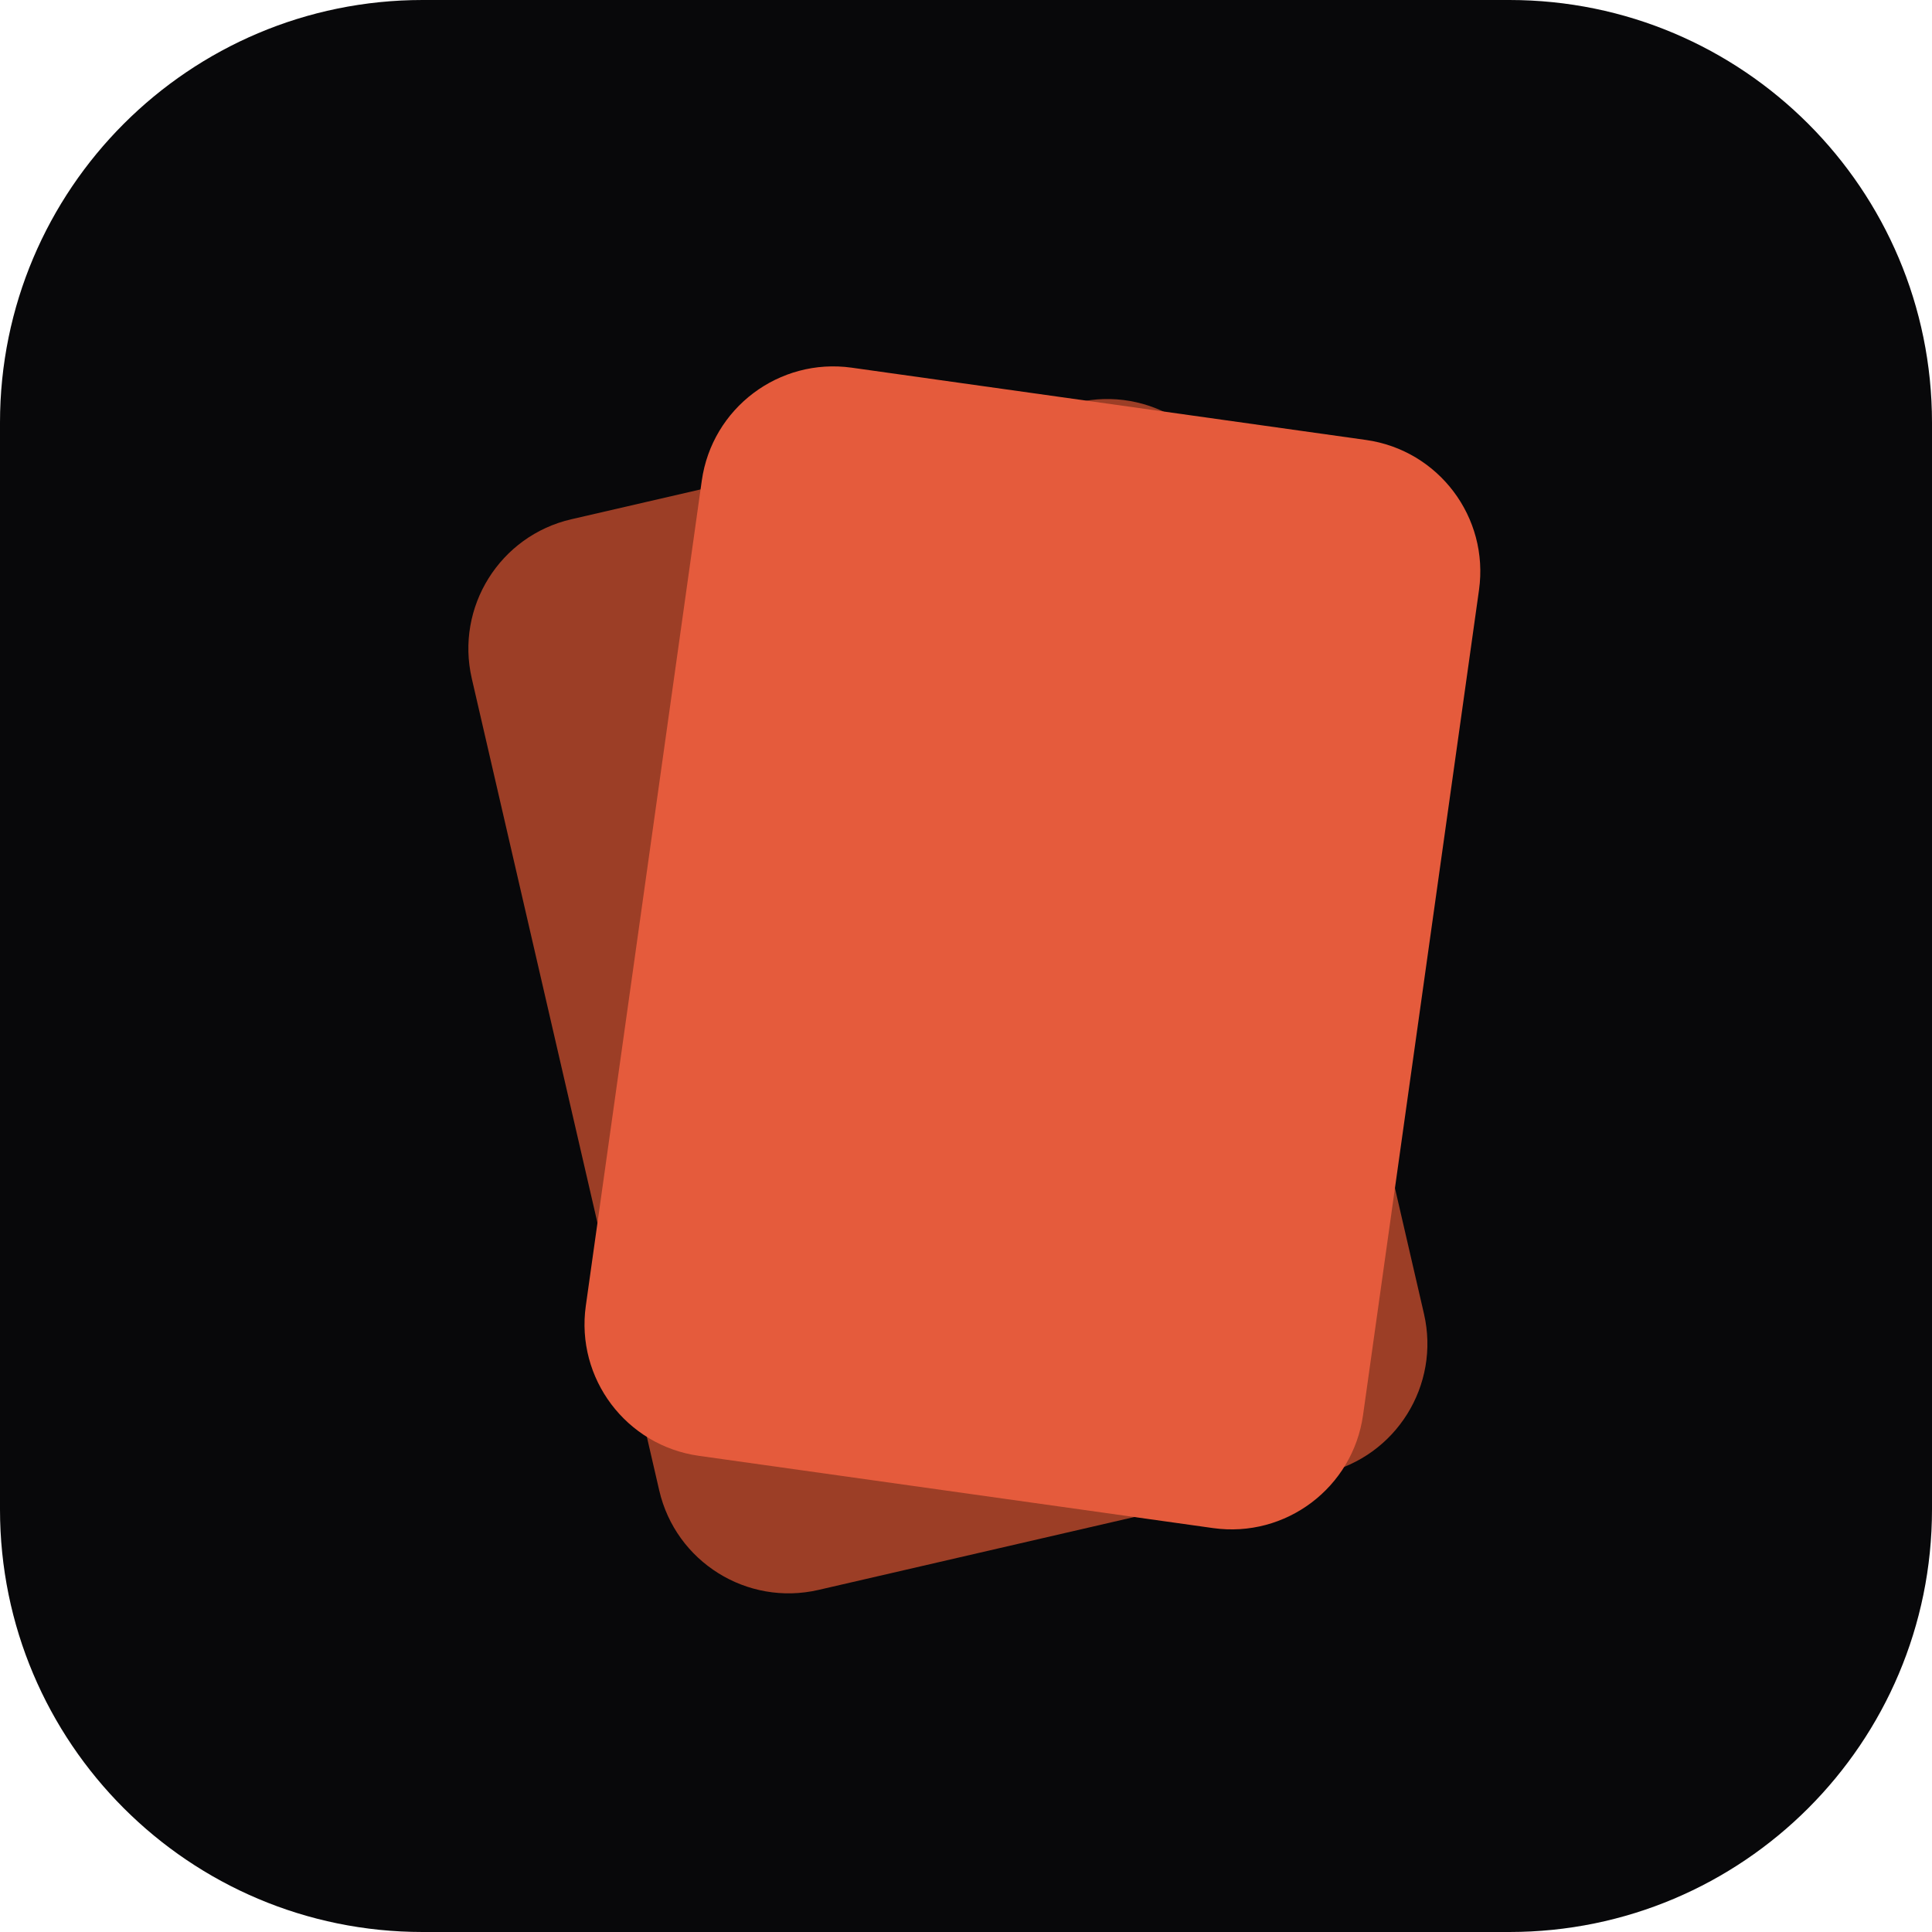
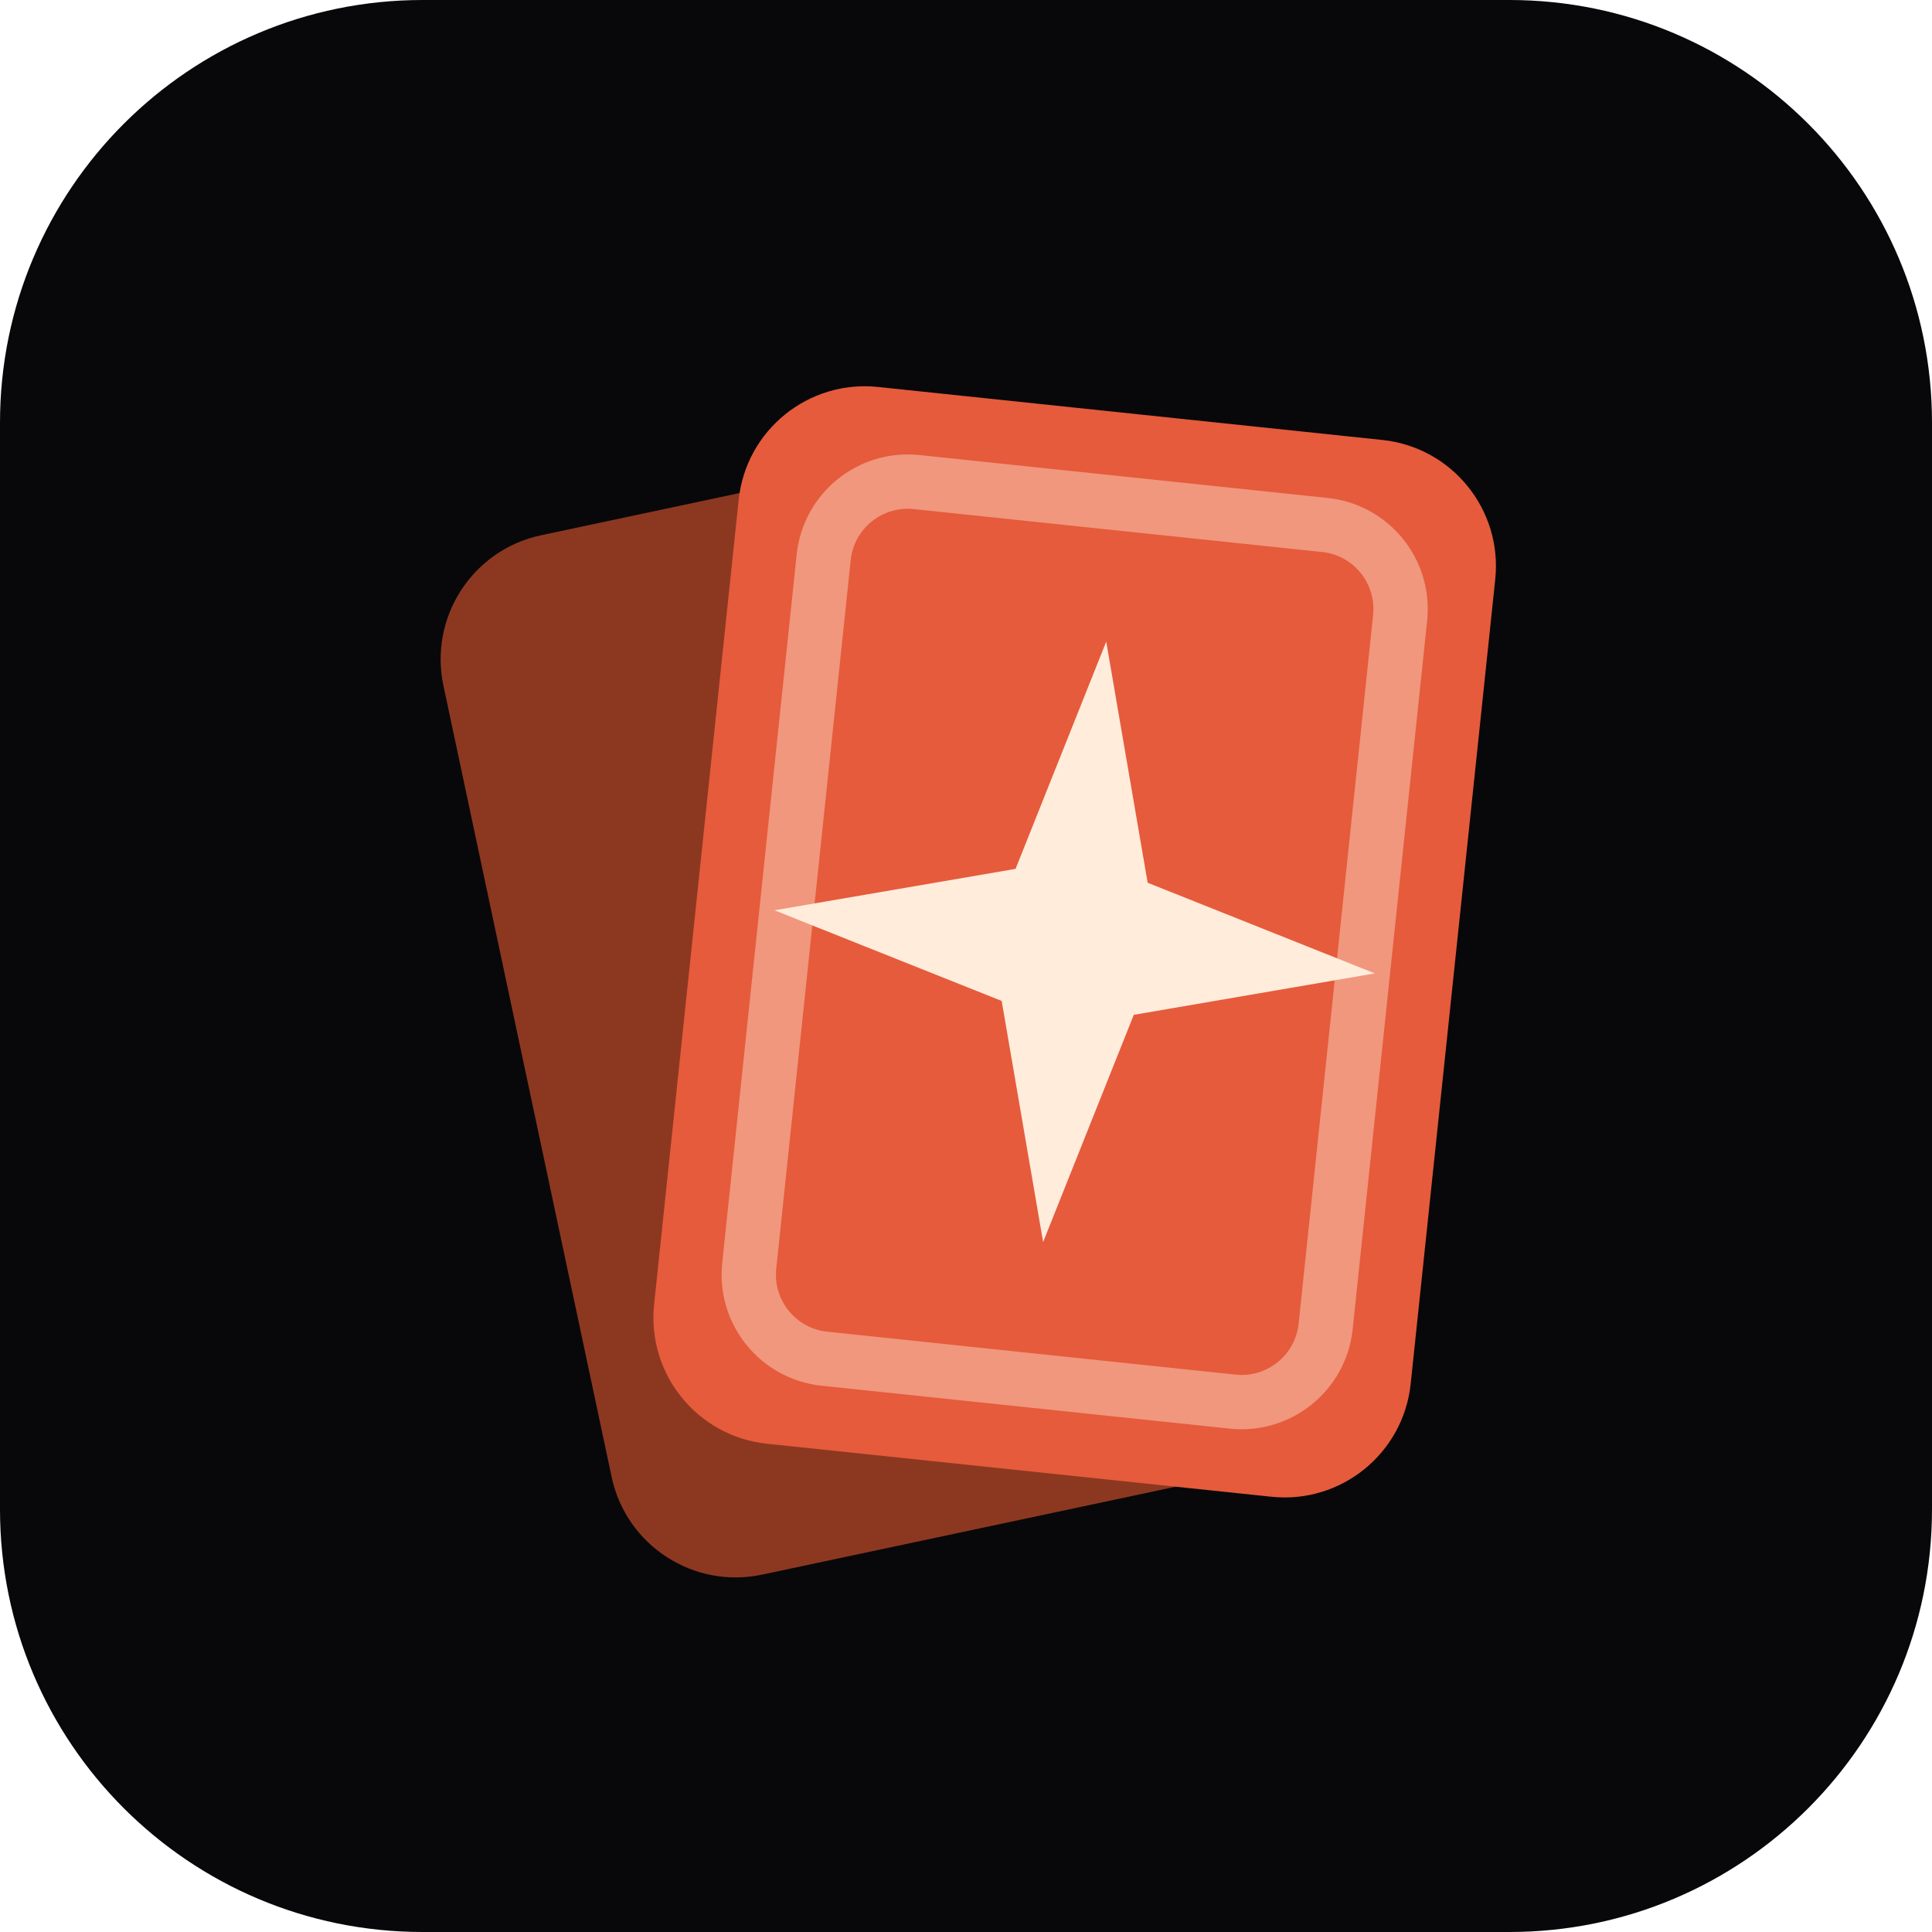
<svg xmlns="http://www.w3.org/2000/svg" viewBox="0 0 32 32" fill="none">
  <rect x="0" y="0" width="32" height="32" rx="7" fill="#08080a" />
-   <rect x="9.2" y="7.4" width="13" height="18.2" rx="2.2" transform="rotate(-13 15.7 16.5)" fill="#9c3e26" />
-   <rect x="10.6" y="6.6" width="13" height="18.2" rx="2.2" transform="rotate(8 17.1 15.7)" fill="#e55b3c" />
+   <rect x="8.6" y="7.8" width="12.6" height="17.6" rx="2.1" transform="rotate(-12 14.9 16.6)" fill="#8c3820" />
+   <g transform="rotate(6 17.8 15.6)">
+     <rect x="11.5" y="6.8" width="12.6" height="17.6" rx="2.1" fill="#e55b3c" />
+     <rect x="13" y="8.3" width="9.6" height="14.6" rx="1.4" fill="none" stroke="#ffe9d6" stroke-opacity="0.42" stroke-width="0.9" />
+     <path d="M17.8 10.6 L18.9 14.5 L22.8 15.6 L18.9 16.7 L17.8 20.6 L16.7 16.7 L12.8 15.6 L16.7 14.5 Z" fill="#ffecdb" />
+   </g>
</svg>
